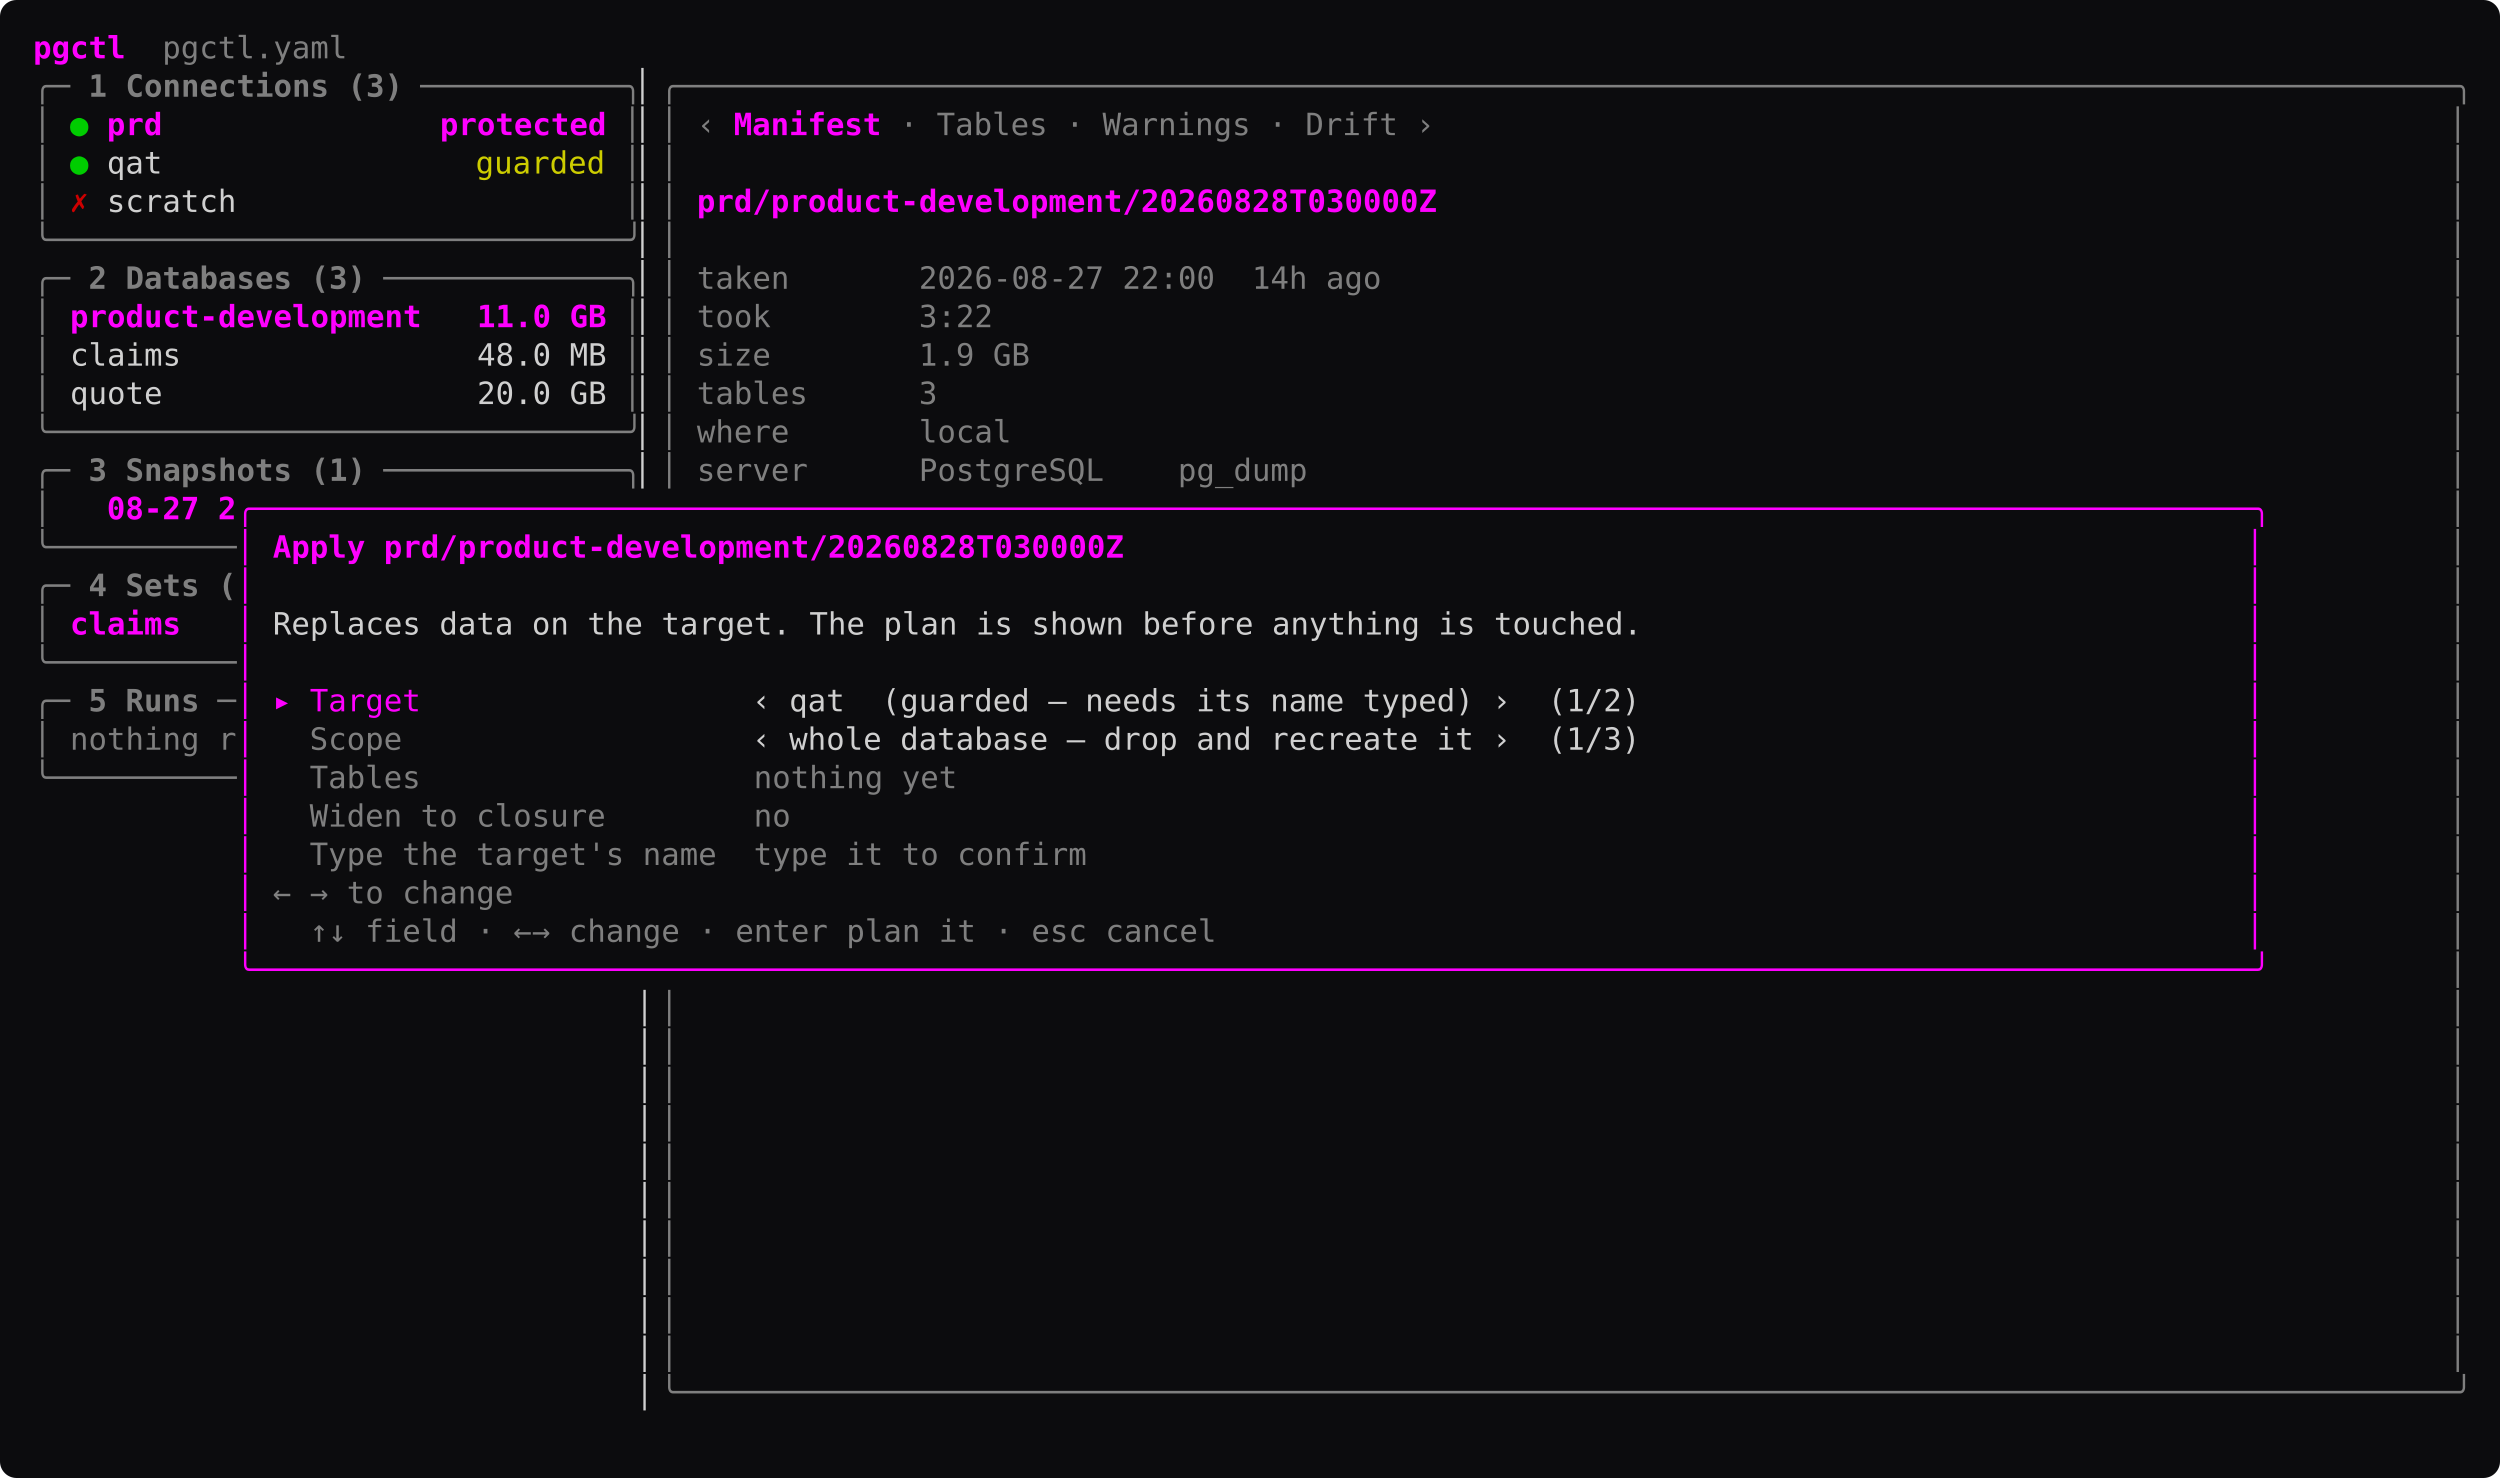
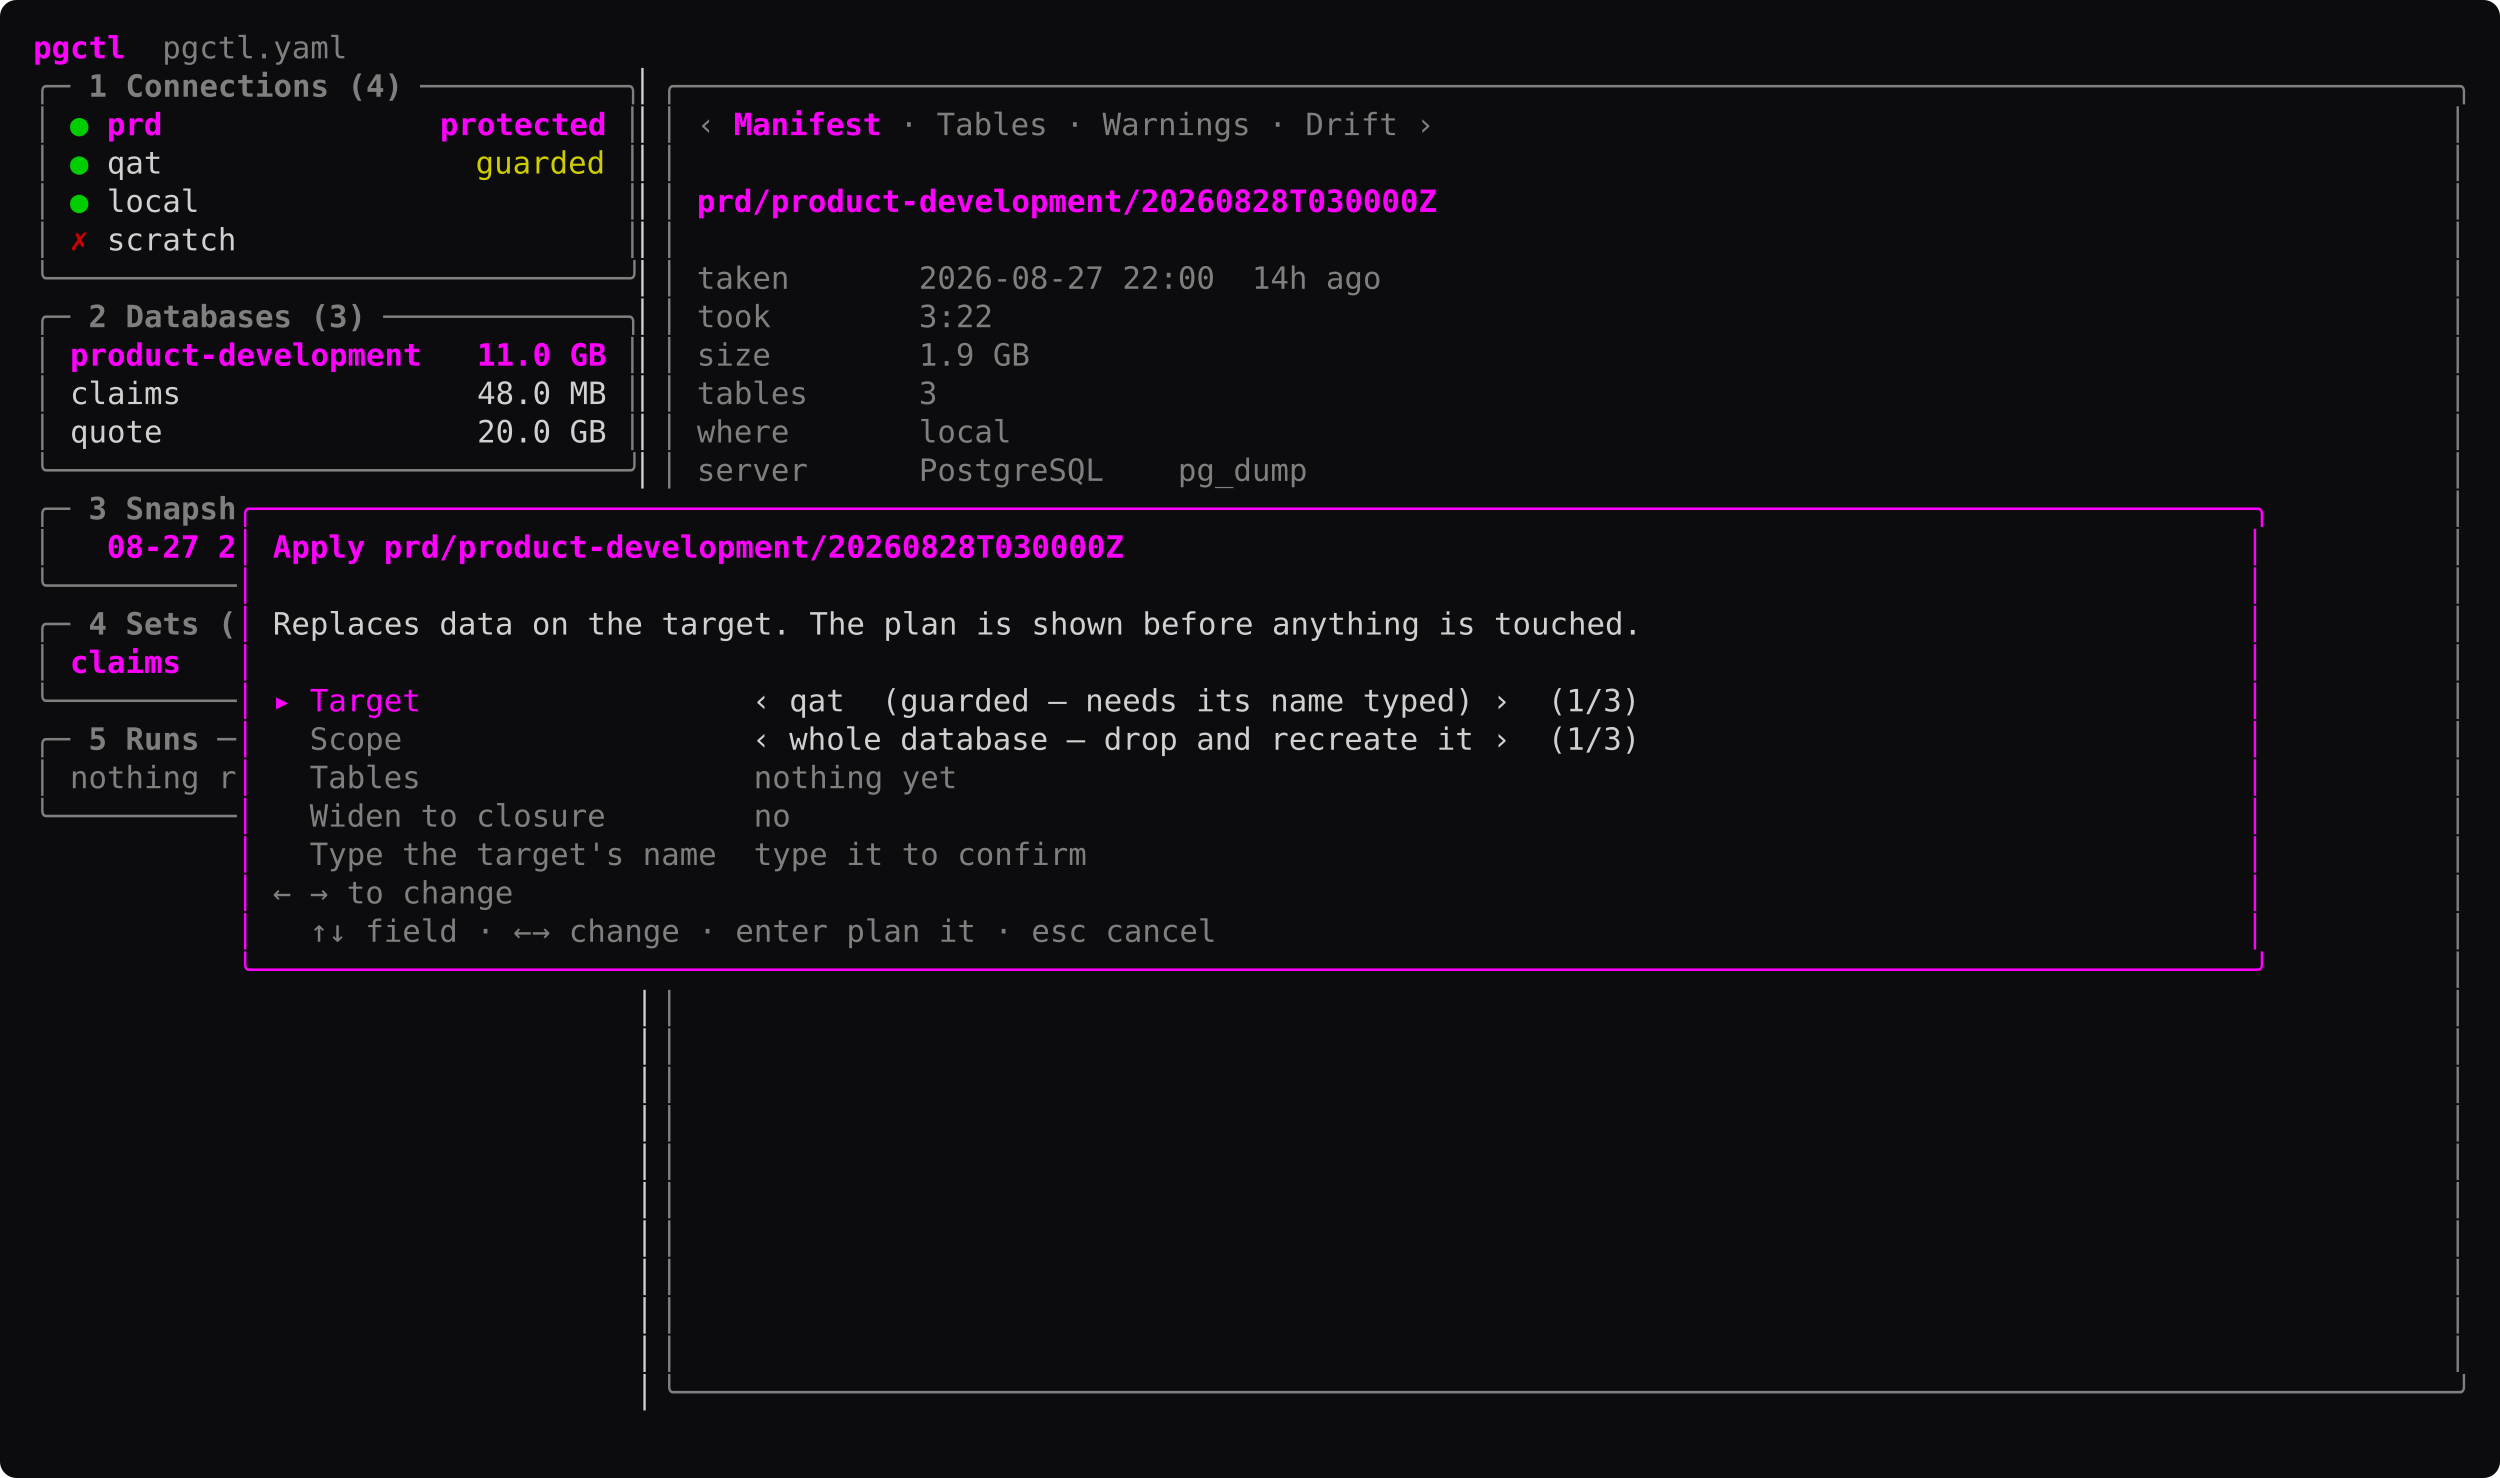
<svg xmlns="http://www.w3.org/2000/svg" width="1057.6" height="625.25" viewBox="0 0 1057.6 625.25" font-family="ui-monospace, 'SF Mono', SFMono-Regular, Menlo, Consolas, 'DejaVu Sans Mono', monospace" font-size="13" role="img">
  <rect width="1057.6" height="625.25" rx="7" fill="#0c0c0e" />
  <text x="14" y="24.68" textLength="39" lengthAdjust="spacing" fill="#ff00ff" font-weight="600" xml:space="preserve">pgctl</text>
  <text x="53" y="24.68" textLength="93.6" lengthAdjust="spacing" fill="#7f7f7f" xml:space="preserve">  pgctl.yaml</text>
  <text x="14" y="40.92" textLength="15.6" lengthAdjust="spacing" fill="#7f7f7f" xml:space="preserve">╭─</text>
-   <text x="29.6" y="40.92" textLength="140.4" lengthAdjust="spacing" fill="#7f7f7f" font-weight="600" xml:space="preserve"> 1 Connections (3)</text>
+   <text x="29.6" y="40.92" textLength="140.4" lengthAdjust="spacing" fill="#7f7f7f" font-weight="600" xml:space="preserve"> 1 Connections (4)</text>
  <text x="177.8" y="40.92" textLength="93.6" lengthAdjust="spacing" fill="#7f7f7f" xml:space="preserve">───────────╮</text>
  <text x="271.4" y="40.92" textLength="7.8" lengthAdjust="spacing" fill="#d0d0d0" xml:space="preserve">▏</text>
  <text x="279.2" y="40.92" textLength="764.4" lengthAdjust="spacing" fill="#7f7f7f" xml:space="preserve">╭────────────────────────────────────────────────────────────────────────────────────────────────╮</text>
  <text x="14" y="57.17" textLength="7.8" lengthAdjust="spacing" fill="#7f7f7f" xml:space="preserve">│</text>
  <text x="29.6" y="57.17" textLength="7.8" lengthAdjust="spacing" fill="#00cd00" xml:space="preserve">●</text>
  <text x="45.2" y="57.17" textLength="210.6" lengthAdjust="spacing" fill="#ff00ff" font-weight="600" xml:space="preserve">prd               protected</text>
  <text x="263.6" y="57.17" textLength="7.8" lengthAdjust="spacing" fill="#7f7f7f" xml:space="preserve">│</text>
  <text x="271.4" y="57.17" textLength="7.8" lengthAdjust="spacing" fill="#d0d0d0" xml:space="preserve">▏</text>
  <text x="279.2" y="57.17" textLength="7.8" lengthAdjust="spacing" fill="#7f7f7f" xml:space="preserve">│</text>
  <text x="294.8" y="57.17" textLength="7.8" lengthAdjust="spacing" fill="#7f7f7f" xml:space="preserve">‹</text>
  <text x="310.4" y="57.17" textLength="7.8" lengthAdjust="spacing" fill="#ff00ff" font-weight="600" xml:space="preserve">M</text>
  <text x="318.2" y="57.17" textLength="7.8" lengthAdjust="spacing" fill="#ff00ff" font-weight="600" xml:space="preserve">a</text>
  <text x="326" y="57.17" textLength="7.8" lengthAdjust="spacing" fill="#ff00ff" font-weight="600" xml:space="preserve">n</text>
  <text x="333.8" y="57.17" textLength="7.8" lengthAdjust="spacing" fill="#ff00ff" font-weight="600" xml:space="preserve">i</text>
  <text x="341.6" y="57.17" textLength="7.8" lengthAdjust="spacing" fill="#ff00ff" font-weight="600" xml:space="preserve">f</text>
  <text x="349.4" y="57.17" textLength="7.8" lengthAdjust="spacing" fill="#ff00ff" font-weight="600" xml:space="preserve">e</text>
  <text x="357.2" y="57.17" textLength="7.8" lengthAdjust="spacing" fill="#ff00ff" font-weight="600" xml:space="preserve">s</text>
  <text x="365" y="57.17" textLength="7.8" lengthAdjust="spacing" fill="#ff00ff" font-weight="600" xml:space="preserve">t</text>
  <text x="380.6" y="57.17" textLength="7.8" lengthAdjust="spacing" fill="#7f7f7f" xml:space="preserve">·</text>
  <text x="388.4" y="57.17" textLength="54.6" lengthAdjust="spacing" fill="#7f7f7f" xml:space="preserve"> Tables</text>
  <text x="450.8" y="57.17" textLength="7.8" lengthAdjust="spacing" fill="#7f7f7f" xml:space="preserve">·</text>
  <text x="458.6" y="57.17" textLength="70.2" lengthAdjust="spacing" fill="#7f7f7f" xml:space="preserve"> Warnings</text>
  <text x="536.6" y="57.17" textLength="7.8" lengthAdjust="spacing" fill="#7f7f7f" xml:space="preserve">·</text>
  <text x="544.4" y="57.17" textLength="46.8" lengthAdjust="spacing" fill="#7f7f7f" xml:space="preserve"> Drift</text>
  <text x="599" y="57.17" textLength="7.8" lengthAdjust="spacing" fill="#7f7f7f" xml:space="preserve">›</text>
  <text x="1035.8" y="57.17" textLength="7.8" lengthAdjust="spacing" fill="#7f7f7f" xml:space="preserve">│</text>
  <text x="14" y="73.42" textLength="7.8" lengthAdjust="spacing" fill="#7f7f7f" xml:space="preserve">│</text>
  <text x="29.6" y="73.42" textLength="7.8" lengthAdjust="spacing" fill="#00cd00" xml:space="preserve">●</text>
  <text x="45.2" y="73.42" textLength="23.4" lengthAdjust="spacing" fill="#d0d0d0" xml:space="preserve">qat</text>
  <text x="201.2" y="73.42" textLength="54.6" lengthAdjust="spacing" fill="#cdcd00" xml:space="preserve">guarded</text>
  <text x="263.6" y="73.42" textLength="7.8" lengthAdjust="spacing" fill="#7f7f7f" xml:space="preserve">│</text>
  <text x="271.4" y="73.42" textLength="7.8" lengthAdjust="spacing" fill="#d0d0d0" xml:space="preserve">▏</text>
  <text x="279.2" y="73.42" textLength="7.8" lengthAdjust="spacing" fill="#7f7f7f" xml:space="preserve">│</text>
  <text x="1035.8" y="73.42" textLength="7.8" lengthAdjust="spacing" fill="#7f7f7f" xml:space="preserve">│</text>
  <text x="14" y="89.67" textLength="7.8" lengthAdjust="spacing" fill="#7f7f7f" xml:space="preserve">│</text>
-   <text x="29.6" y="89.67" textLength="7.8" lengthAdjust="spacing" fill="#cd0000" font-weight="600" xml:space="preserve">✗</text>
-   <text x="45.2" y="89.67" textLength="54.6" lengthAdjust="spacing" fill="#d0d0d0" xml:space="preserve">scratch</text>
+   <text x="29.6" y="89.67" textLength="7.8" lengthAdjust="spacing" fill="#00cd00" xml:space="preserve">●</text>
+   <text x="45.2" y="89.67" textLength="39" lengthAdjust="spacing" fill="#d0d0d0" xml:space="preserve">local</text>
  <text x="263.6" y="89.67" textLength="7.8" lengthAdjust="spacing" fill="#7f7f7f" xml:space="preserve">│</text>
  <text x="271.4" y="89.67" textLength="7.8" lengthAdjust="spacing" fill="#d0d0d0" xml:space="preserve">▏</text>
  <text x="279.2" y="89.67" textLength="7.8" lengthAdjust="spacing" fill="#7f7f7f" xml:space="preserve">│</text>
  <text x="294.8" y="89.67" textLength="312" lengthAdjust="spacing" fill="#ff00ff" font-weight="600" xml:space="preserve">prd/product-development/20260828T030000Z</text>
  <text x="1035.8" y="89.67" textLength="7.8" lengthAdjust="spacing" fill="#7f7f7f" xml:space="preserve">│</text>
-   <text x="14" y="105.92" textLength="257.4" lengthAdjust="spacing" fill="#7f7f7f" xml:space="preserve">╰───────────────────────────────╯</text>
+   <text x="14" y="105.92" textLength="7.8" lengthAdjust="spacing" fill="#7f7f7f" xml:space="preserve">│</text>
+   <text x="29.6" y="105.92" textLength="7.8" lengthAdjust="spacing" fill="#cd0000" font-weight="600" xml:space="preserve">✗</text>
+   <text x="45.2" y="105.92" textLength="54.6" lengthAdjust="spacing" fill="#d0d0d0" xml:space="preserve">scratch</text>
+   <text x="263.6" y="105.92" textLength="7.8" lengthAdjust="spacing" fill="#7f7f7f" xml:space="preserve">│</text>
  <text x="271.4" y="105.92" textLength="7.8" lengthAdjust="spacing" fill="#d0d0d0" xml:space="preserve">▏</text>
  <text x="279.2" y="105.92" textLength="7.8" lengthAdjust="spacing" fill="#7f7f7f" xml:space="preserve">│</text>
  <text x="1035.8" y="105.92" textLength="7.8" lengthAdjust="spacing" fill="#7f7f7f" xml:space="preserve">│</text>
-   <text x="14" y="122.17" textLength="15.6" lengthAdjust="spacing" fill="#7f7f7f" xml:space="preserve">╭─</text>
-   <text x="29.6" y="122.17" textLength="124.8" lengthAdjust="spacing" fill="#7f7f7f" font-weight="600" xml:space="preserve"> 2 Databases (3)</text>
-   <text x="162.2" y="122.17" textLength="109.2" lengthAdjust="spacing" fill="#7f7f7f" xml:space="preserve">─────────────╮</text>
+   <text x="14" y="122.17" textLength="257.4" lengthAdjust="spacing" fill="#7f7f7f" xml:space="preserve">╰───────────────────────────────╯</text>
  <text x="271.4" y="122.17" textLength="7.8" lengthAdjust="spacing" fill="#d0d0d0" xml:space="preserve">▏</text>
  <text x="279.2" y="122.17" textLength="7.8" lengthAdjust="spacing" fill="#7f7f7f" xml:space="preserve">│</text>
  <text x="294.8" y="122.17" textLength="288.6" lengthAdjust="spacing" fill="#7f7f7f" xml:space="preserve">taken       2026-08-27 22:00  14h ago</text>
  <text x="1035.8" y="122.17" textLength="7.8" lengthAdjust="spacing" fill="#7f7f7f" xml:space="preserve">│</text>
-   <text x="14" y="138.43" textLength="7.8" lengthAdjust="spacing" fill="#7f7f7f" xml:space="preserve">│</text>
-   <text x="29.6" y="138.43" textLength="226.2" lengthAdjust="spacing" fill="#ff00ff" font-weight="600" xml:space="preserve">product-development   11.0 GB</text>
-   <text x="263.6" y="138.43" textLength="7.8" lengthAdjust="spacing" fill="#7f7f7f" xml:space="preserve">│</text>
+   <text x="14" y="138.43" textLength="15.6" lengthAdjust="spacing" fill="#7f7f7f" xml:space="preserve">╭─</text>
+   <text x="29.6" y="138.43" textLength="124.8" lengthAdjust="spacing" fill="#7f7f7f" font-weight="600" xml:space="preserve"> 2 Databases (3)</text>
+   <text x="162.2" y="138.43" textLength="109.2" lengthAdjust="spacing" fill="#7f7f7f" xml:space="preserve">─────────────╮</text>
  <text x="271.4" y="138.43" textLength="7.8" lengthAdjust="spacing" fill="#d0d0d0" xml:space="preserve">▏</text>
  <text x="279.2" y="138.43" textLength="7.8" lengthAdjust="spacing" fill="#7f7f7f" xml:space="preserve">│</text>
  <text x="294.8" y="138.43" textLength="124.8" lengthAdjust="spacing" fill="#7f7f7f" xml:space="preserve">took        3:22</text>
  <text x="1035.8" y="138.43" textLength="7.8" lengthAdjust="spacing" fill="#7f7f7f" xml:space="preserve">│</text>
  <text x="14" y="154.68" textLength="7.8" lengthAdjust="spacing" fill="#7f7f7f" xml:space="preserve">│</text>
-   <text x="21.8" y="154.68" textLength="234" lengthAdjust="spacing" fill="#d0d0d0" xml:space="preserve"> claims                48.0 MB</text>
+   <text x="29.6" y="154.68" textLength="226.2" lengthAdjust="spacing" fill="#ff00ff" font-weight="600" xml:space="preserve">product-development   11.0 GB</text>
  <text x="263.6" y="154.68" textLength="7.8" lengthAdjust="spacing" fill="#7f7f7f" xml:space="preserve">│</text>
  <text x="271.4" y="154.68" textLength="7.8" lengthAdjust="spacing" fill="#d0d0d0" xml:space="preserve">▏</text>
  <text x="279.2" y="154.68" textLength="7.8" lengthAdjust="spacing" fill="#7f7f7f" xml:space="preserve">│</text>
  <text x="294.8" y="154.68" textLength="140.4" lengthAdjust="spacing" fill="#7f7f7f" xml:space="preserve">size        1.9 GB</text>
  <text x="1035.8" y="154.68" textLength="7.8" lengthAdjust="spacing" fill="#7f7f7f" xml:space="preserve">│</text>
  <text x="14" y="170.93" textLength="7.8" lengthAdjust="spacing" fill="#7f7f7f" xml:space="preserve">│</text>
-   <text x="21.8" y="170.93" textLength="234" lengthAdjust="spacing" fill="#d0d0d0" xml:space="preserve"> quote                 20.0 GB</text>
+   <text x="21.8" y="170.93" textLength="234" lengthAdjust="spacing" fill="#d0d0d0" xml:space="preserve"> claims                48.0 MB</text>
  <text x="263.6" y="170.93" textLength="7.8" lengthAdjust="spacing" fill="#7f7f7f" xml:space="preserve">│</text>
  <text x="271.4" y="170.93" textLength="7.8" lengthAdjust="spacing" fill="#d0d0d0" xml:space="preserve">▏</text>
  <text x="279.2" y="170.93" textLength="7.8" lengthAdjust="spacing" fill="#7f7f7f" xml:space="preserve">│</text>
  <text x="294.8" y="170.93" textLength="101.4" lengthAdjust="spacing" fill="#7f7f7f" xml:space="preserve">tables      3</text>
  <text x="1035.8" y="170.93" textLength="7.8" lengthAdjust="spacing" fill="#7f7f7f" xml:space="preserve">│</text>
-   <text x="14" y="187.18" textLength="257.4" lengthAdjust="spacing" fill="#7f7f7f" xml:space="preserve">╰───────────────────────────────╯</text>
+   <text x="14" y="187.18" textLength="7.8" lengthAdjust="spacing" fill="#7f7f7f" xml:space="preserve">│</text>
+   <text x="21.8" y="187.18" textLength="234" lengthAdjust="spacing" fill="#d0d0d0" xml:space="preserve"> quote                 20.0 GB</text>
+   <text x="263.6" y="187.18" textLength="7.8" lengthAdjust="spacing" fill="#7f7f7f" xml:space="preserve">│</text>
  <text x="271.4" y="187.18" textLength="7.8" lengthAdjust="spacing" fill="#d0d0d0" xml:space="preserve">▏</text>
  <text x="279.2" y="187.18" textLength="7.8" lengthAdjust="spacing" fill="#7f7f7f" xml:space="preserve">│</text>
  <text x="294.8" y="187.18" textLength="132.6" lengthAdjust="spacing" fill="#7f7f7f" xml:space="preserve">where       local</text>
  <text x="1035.8" y="187.18" textLength="7.8" lengthAdjust="spacing" fill="#7f7f7f" xml:space="preserve">│</text>
-   <text x="14" y="203.43" textLength="15.6" lengthAdjust="spacing" fill="#7f7f7f" xml:space="preserve">╭─</text>
-   <text x="29.6" y="203.43" textLength="124.8" lengthAdjust="spacing" fill="#7f7f7f" font-weight="600" xml:space="preserve"> 3 Snapshots (1)</text>
-   <text x="162.2" y="203.43" textLength="109.2" lengthAdjust="spacing" fill="#7f7f7f" xml:space="preserve">─────────────╮</text>
+   <text x="14" y="203.43" textLength="257.4" lengthAdjust="spacing" fill="#7f7f7f" xml:space="preserve">╰───────────────────────────────╯</text>
  <text x="271.4" y="203.43" textLength="7.8" lengthAdjust="spacing" fill="#d0d0d0" xml:space="preserve">▏</text>
  <text x="279.2" y="203.43" textLength="7.8" lengthAdjust="spacing" fill="#7f7f7f" xml:space="preserve">│</text>
  <text x="294.8" y="203.43" textLength="257.4" lengthAdjust="spacing" fill="#7f7f7f" xml:space="preserve">server      PostgreSQL    pg_dump</text>
  <text x="1035.8" y="203.43" textLength="7.8" lengthAdjust="spacing" fill="#7f7f7f" xml:space="preserve">│</text>
-   <text x="14" y="219.68" textLength="7.8" lengthAdjust="spacing" fill="#7f7f7f" xml:space="preserve">│</text>
-   <text x="45.2" y="219.68" textLength="54.6" lengthAdjust="spacing" fill="#ff00ff" font-weight="600" xml:space="preserve">08-27 2</text>
+   <text x="14" y="219.68" textLength="15.6" lengthAdjust="spacing" fill="#7f7f7f" xml:space="preserve">╭─</text>
+   <text x="29.6" y="219.68" textLength="70.2" lengthAdjust="spacing" fill="#7f7f7f" font-weight="600" xml:space="preserve"> 3 Snapsh</text>
  <text x="99.8" y="219.68" textLength="858" lengthAdjust="spacing" fill="#ff00ff" xml:space="preserve">╭────────────────────────────────────────────────────────────────────────────────────────────────────────────╮</text>
  <text x="1035.8" y="219.68" textLength="7.8" lengthAdjust="spacing" fill="#7f7f7f" xml:space="preserve">│</text>
-   <text x="14" y="235.93" textLength="85.8" lengthAdjust="spacing" fill="#7f7f7f" xml:space="preserve">╰──────────</text>
+   <text x="14" y="235.93" textLength="7.8" lengthAdjust="spacing" fill="#7f7f7f" xml:space="preserve">│</text>
+   <text x="45.2" y="235.93" textLength="54.6" lengthAdjust="spacing" fill="#ff00ff" font-weight="600" xml:space="preserve">08-27 2</text>
  <text x="99.8" y="235.93" textLength="7.8" lengthAdjust="spacing" fill="#ff00ff" xml:space="preserve">│</text>
  <text x="115.4" y="235.93" textLength="358.8" lengthAdjust="spacing" fill="#ff00ff" font-weight="600" xml:space="preserve">Apply prd/product-development/20260828T030000Z</text>
  <text x="950" y="235.93" textLength="7.8" lengthAdjust="spacing" fill="#ff00ff" xml:space="preserve">│</text>
  <text x="1035.8" y="235.93" textLength="7.8" lengthAdjust="spacing" fill="#7f7f7f" xml:space="preserve">│</text>
-   <text x="14" y="252.18" textLength="15.6" lengthAdjust="spacing" fill="#7f7f7f" xml:space="preserve">╭─</text>
-   <text x="29.6" y="252.18" textLength="70.2" lengthAdjust="spacing" fill="#7f7f7f" font-weight="600" xml:space="preserve"> 4 Sets (</text>
+   <text x="14" y="252.18" textLength="85.8" lengthAdjust="spacing" fill="#7f7f7f" xml:space="preserve">╰──────────</text>
  <text x="99.8" y="252.18" textLength="7.8" lengthAdjust="spacing" fill="#ff00ff" xml:space="preserve">│</text>
  <text x="950" y="252.18" textLength="7.8" lengthAdjust="spacing" fill="#ff00ff" xml:space="preserve">│</text>
  <text x="1035.8" y="252.18" textLength="7.8" lengthAdjust="spacing" fill="#7f7f7f" xml:space="preserve">│</text>
-   <text x="14" y="268.43" textLength="7.8" lengthAdjust="spacing" fill="#7f7f7f" xml:space="preserve">│</text>
-   <text x="29.6" y="268.43" textLength="46.8" lengthAdjust="spacing" fill="#ff00ff" font-weight="600" xml:space="preserve">claims</text>
+   <text x="14" y="268.43" textLength="15.6" lengthAdjust="spacing" fill="#7f7f7f" xml:space="preserve">╭─</text>
+   <text x="29.6" y="268.43" textLength="70.2" lengthAdjust="spacing" fill="#7f7f7f" font-weight="600" xml:space="preserve"> 4 Sets (</text>
  <text x="99.8" y="268.43" textLength="7.8" lengthAdjust="spacing" fill="#ff00ff" xml:space="preserve">│</text>
  <text x="107.6" y="268.43" textLength="585" lengthAdjust="spacing" fill="#d0d0d0" xml:space="preserve"> Replaces data on the target. The plan is shown before anything is touched.</text>
  <text x="950" y="268.43" textLength="7.8" lengthAdjust="spacing" fill="#ff00ff" xml:space="preserve">│</text>
  <text x="1035.8" y="268.43" textLength="7.8" lengthAdjust="spacing" fill="#7f7f7f" xml:space="preserve">│</text>
-   <text x="14" y="284.68" textLength="85.8" lengthAdjust="spacing" fill="#7f7f7f" xml:space="preserve">╰──────────</text>
+   <text x="14" y="284.68" textLength="7.8" lengthAdjust="spacing" fill="#7f7f7f" xml:space="preserve">│</text>
+   <text x="29.6" y="284.68" textLength="46.8" lengthAdjust="spacing" fill="#ff00ff" font-weight="600" xml:space="preserve">claims</text>
  <text x="99.8" y="284.68" textLength="7.8" lengthAdjust="spacing" fill="#ff00ff" xml:space="preserve">│</text>
  <text x="950" y="284.68" textLength="7.8" lengthAdjust="spacing" fill="#ff00ff" xml:space="preserve">│</text>
  <text x="1035.8" y="284.68" textLength="7.8" lengthAdjust="spacing" fill="#7f7f7f" xml:space="preserve">│</text>
-   <text x="14" y="300.93" textLength="15.6" lengthAdjust="spacing" fill="#7f7f7f" xml:space="preserve">╭─</text>
-   <text x="29.6" y="300.93" textLength="54.6" lengthAdjust="spacing" fill="#7f7f7f" font-weight="600" xml:space="preserve"> 5 Runs</text>
-   <text x="92" y="300.93" textLength="7.8" lengthAdjust="spacing" fill="#7f7f7f" xml:space="preserve">─</text>
+   <text x="14" y="300.93" textLength="85.8" lengthAdjust="spacing" fill="#7f7f7f" xml:space="preserve">╰──────────</text>
  <text x="99.8" y="300.93" textLength="7.8" lengthAdjust="spacing" fill="#ff00ff" xml:space="preserve">│</text>
  <text x="115.4" y="300.93" textLength="62.4" lengthAdjust="spacing" fill="#ff00ff" xml:space="preserve">▸ Target</text>
-   <text x="318.2" y="300.93" textLength="374.4" lengthAdjust="spacing" fill="#d0d0d0" xml:space="preserve">‹ qat  (guarded — needs its name typed) ›  (1/2)</text>
+   <text x="318.2" y="300.93" textLength="374.4" lengthAdjust="spacing" fill="#d0d0d0" xml:space="preserve">‹ qat  (guarded — needs its name typed) ›  (1/3)</text>
  <text x="950" y="300.93" textLength="7.8" lengthAdjust="spacing" fill="#ff00ff" xml:space="preserve">│</text>
  <text x="1035.8" y="300.93" textLength="7.8" lengthAdjust="spacing" fill="#7f7f7f" xml:space="preserve">│</text>
-   <text x="14" y="317.18" textLength="7.8" lengthAdjust="spacing" fill="#7f7f7f" xml:space="preserve">│</text>
-   <text x="29.6" y="317.18" textLength="70.2" lengthAdjust="spacing" fill="#7f7f7f" xml:space="preserve">nothing r</text>
+   <text x="14" y="317.18" textLength="15.6" lengthAdjust="spacing" fill="#7f7f7f" xml:space="preserve">╭─</text>
+   <text x="29.6" y="317.18" textLength="54.6" lengthAdjust="spacing" fill="#7f7f7f" font-weight="600" xml:space="preserve"> 5 Runs</text>
+   <text x="92" y="317.18" textLength="7.8" lengthAdjust="spacing" fill="#7f7f7f" xml:space="preserve">─</text>
  <text x="99.8" y="317.18" textLength="7.8" lengthAdjust="spacing" fill="#ff00ff" xml:space="preserve">│</text>
  <text x="131" y="317.18" textLength="39" lengthAdjust="spacing" fill="#7f7f7f" xml:space="preserve">Scope</text>
  <text x="318.2" y="317.18" textLength="374.4" lengthAdjust="spacing" fill="#d0d0d0" xml:space="preserve">‹ whole database — drop and recreate it ›  (1/3)</text>
  <text x="950" y="317.18" textLength="7.8" lengthAdjust="spacing" fill="#ff00ff" xml:space="preserve">│</text>
  <text x="1035.8" y="317.18" textLength="7.8" lengthAdjust="spacing" fill="#7f7f7f" xml:space="preserve">│</text>
-   <text x="14" y="333.43" textLength="85.8" lengthAdjust="spacing" fill="#7f7f7f" xml:space="preserve">╰──────────</text>
+   <text x="14" y="333.43" textLength="7.8" lengthAdjust="spacing" fill="#7f7f7f" xml:space="preserve">│</text>
+   <text x="29.6" y="333.43" textLength="70.2" lengthAdjust="spacing" fill="#7f7f7f" xml:space="preserve">nothing r</text>
  <text x="99.8" y="333.43" textLength="7.8" lengthAdjust="spacing" fill="#ff00ff" xml:space="preserve">│</text>
  <text x="131" y="333.43" textLength="273" lengthAdjust="spacing" fill="#7f7f7f" xml:space="preserve">Tables                  nothing yet</text>
  <text x="950" y="333.43" textLength="7.8" lengthAdjust="spacing" fill="#ff00ff" xml:space="preserve">│</text>
  <text x="1035.8" y="333.43" textLength="7.8" lengthAdjust="spacing" fill="#7f7f7f" xml:space="preserve">│</text>
+   <text x="14" y="349.68" textLength="85.8" lengthAdjust="spacing" fill="#7f7f7f" xml:space="preserve">╰──────────</text>
  <text x="99.8" y="349.68" textLength="7.8" lengthAdjust="spacing" fill="#ff00ff" xml:space="preserve">│</text>
  <text x="131" y="349.68" textLength="202.8" lengthAdjust="spacing" fill="#7f7f7f" xml:space="preserve">Widen to closure        no</text>
  <text x="950" y="349.68" textLength="7.8" lengthAdjust="spacing" fill="#ff00ff" xml:space="preserve">│</text>
  <text x="1035.8" y="349.68" textLength="7.8" lengthAdjust="spacing" fill="#7f7f7f" xml:space="preserve">│</text>
  <text x="99.8" y="365.93" textLength="7.8" lengthAdjust="spacing" fill="#ff00ff" xml:space="preserve">│</text>
  <text x="131" y="365.93" textLength="327.6" lengthAdjust="spacing" fill="#7f7f7f" xml:space="preserve">Type the target's name  type it to confirm</text>
  <text x="950" y="365.93" textLength="7.8" lengthAdjust="spacing" fill="#ff00ff" xml:space="preserve">│</text>
  <text x="1035.8" y="365.93" textLength="7.8" lengthAdjust="spacing" fill="#7f7f7f" xml:space="preserve">│</text>
  <text x="99.8" y="382.18" textLength="7.8" lengthAdjust="spacing" fill="#ff00ff" xml:space="preserve">│</text>
  <text x="115.4" y="382.18" textLength="101.4" lengthAdjust="spacing" fill="#7f7f7f" xml:space="preserve">← → to change</text>
  <text x="950" y="382.18" textLength="7.8" lengthAdjust="spacing" fill="#ff00ff" xml:space="preserve">│</text>
  <text x="1035.8" y="382.18" textLength="7.8" lengthAdjust="spacing" fill="#7f7f7f" xml:space="preserve">│</text>
  <text x="99.8" y="398.43" textLength="7.8" lengthAdjust="spacing" fill="#ff00ff" xml:space="preserve">│</text>
  <text x="115.4" y="398.43" textLength="397.8" lengthAdjust="spacing" fill="#7f7f7f" xml:space="preserve">  ↑↓ field · ←→ change · enter plan it · esc cancel</text>
  <text x="950" y="398.43" textLength="7.8" lengthAdjust="spacing" fill="#ff00ff" xml:space="preserve">│</text>
  <text x="1035.8" y="398.43" textLength="7.8" lengthAdjust="spacing" fill="#7f7f7f" xml:space="preserve">│</text>
  <text x="99.8" y="414.68" textLength="858" lengthAdjust="spacing" fill="#ff00ff" xml:space="preserve">╰────────────────────────────────────────────────────────────────────────────────────────────────────────────╯</text>
  <text x="1035.8" y="414.68" textLength="7.8" lengthAdjust="spacing" fill="#7f7f7f" xml:space="preserve">│</text>
  <text x="14" y="430.93" textLength="265.2" lengthAdjust="spacing" fill="#d0d0d0" xml:space="preserve">                                 ▏</text>
  <text x="279.2" y="430.93" textLength="7.8" lengthAdjust="spacing" fill="#7f7f7f" xml:space="preserve">│</text>
  <text x="1035.8" y="430.93" textLength="7.8" lengthAdjust="spacing" fill="#7f7f7f" xml:space="preserve">│</text>
  <text x="14" y="447.18" textLength="265.2" lengthAdjust="spacing" fill="#d0d0d0" xml:space="preserve">                                 ▏</text>
  <text x="279.2" y="447.18" textLength="7.8" lengthAdjust="spacing" fill="#7f7f7f" xml:space="preserve">│</text>
  <text x="1035.8" y="447.18" textLength="7.8" lengthAdjust="spacing" fill="#7f7f7f" xml:space="preserve">│</text>
  <text x="14" y="463.43" textLength="265.2" lengthAdjust="spacing" fill="#d0d0d0" xml:space="preserve">                                 ▏</text>
  <text x="279.2" y="463.43" textLength="7.8" lengthAdjust="spacing" fill="#7f7f7f" xml:space="preserve">│</text>
  <text x="1035.8" y="463.43" textLength="7.8" lengthAdjust="spacing" fill="#7f7f7f" xml:space="preserve">│</text>
  <text x="14" y="479.68" textLength="265.2" lengthAdjust="spacing" fill="#d0d0d0" xml:space="preserve">                                 ▏</text>
  <text x="279.2" y="479.68" textLength="7.8" lengthAdjust="spacing" fill="#7f7f7f" xml:space="preserve">│</text>
  <text x="1035.8" y="479.68" textLength="7.8" lengthAdjust="spacing" fill="#7f7f7f" xml:space="preserve">│</text>
  <text x="14" y="495.93" textLength="265.2" lengthAdjust="spacing" fill="#d0d0d0" xml:space="preserve">                                 ▏</text>
  <text x="279.2" y="495.93" textLength="7.8" lengthAdjust="spacing" fill="#7f7f7f" xml:space="preserve">│</text>
  <text x="1035.8" y="495.93" textLength="7.8" lengthAdjust="spacing" fill="#7f7f7f" xml:space="preserve">│</text>
  <text x="14" y="512.17" textLength="265.2" lengthAdjust="spacing" fill="#d0d0d0" xml:space="preserve">                                 ▏</text>
  <text x="279.2" y="512.17" textLength="7.8" lengthAdjust="spacing" fill="#7f7f7f" xml:space="preserve">│</text>
  <text x="1035.8" y="512.17" textLength="7.8" lengthAdjust="spacing" fill="#7f7f7f" xml:space="preserve">│</text>
  <text x="14" y="528.42" textLength="265.2" lengthAdjust="spacing" fill="#d0d0d0" xml:space="preserve">                                 ▏</text>
  <text x="279.2" y="528.42" textLength="7.8" lengthAdjust="spacing" fill="#7f7f7f" xml:space="preserve">│</text>
  <text x="1035.8" y="528.42" textLength="7.8" lengthAdjust="spacing" fill="#7f7f7f" xml:space="preserve">│</text>
  <text x="14" y="544.67" textLength="265.2" lengthAdjust="spacing" fill="#d0d0d0" xml:space="preserve">                                 ▏</text>
  <text x="279.2" y="544.67" textLength="7.8" lengthAdjust="spacing" fill="#7f7f7f" xml:space="preserve">│</text>
  <text x="1035.8" y="544.67" textLength="7.8" lengthAdjust="spacing" fill="#7f7f7f" xml:space="preserve">│</text>
  <text x="14" y="560.92" textLength="265.2" lengthAdjust="spacing" fill="#d0d0d0" xml:space="preserve">                                 ▏</text>
  <text x="279.2" y="560.92" textLength="7.8" lengthAdjust="spacing" fill="#7f7f7f" xml:space="preserve">│</text>
  <text x="1035.8" y="560.92" textLength="7.8" lengthAdjust="spacing" fill="#7f7f7f" xml:space="preserve">│</text>
  <text x="14" y="577.17" textLength="265.2" lengthAdjust="spacing" fill="#d0d0d0" xml:space="preserve">                                 ▏</text>
  <text x="279.2" y="577.17" textLength="7.8" lengthAdjust="spacing" fill="#7f7f7f" xml:space="preserve">│</text>
  <text x="1035.8" y="577.17" textLength="7.8" lengthAdjust="spacing" fill="#7f7f7f" xml:space="preserve">│</text>
  <text x="14" y="593.42" textLength="265.2" lengthAdjust="spacing" fill="#d0d0d0" xml:space="preserve">                                 ▏</text>
  <text x="279.2" y="593.42" textLength="764.4" lengthAdjust="spacing" fill="#7f7f7f" xml:space="preserve">╰────────────────────────────────────────────────────────────────────────────────────────────────╯</text>
</svg>
